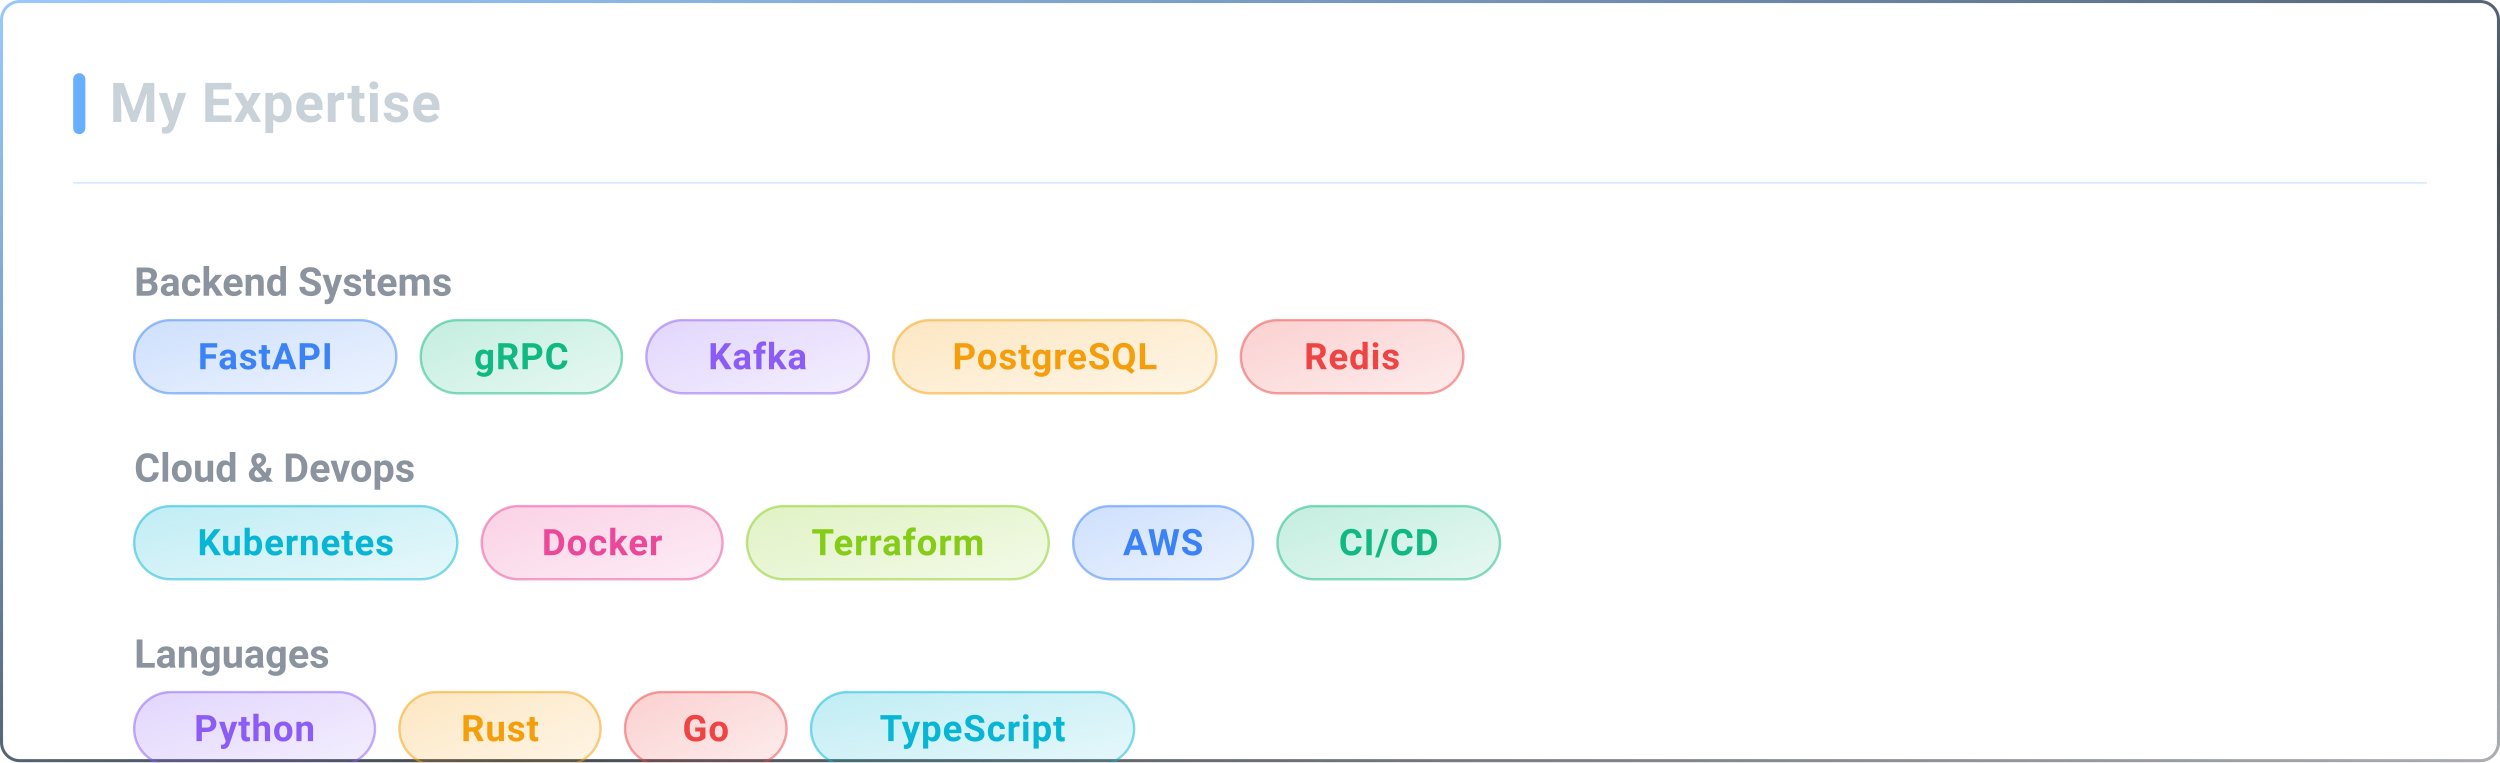
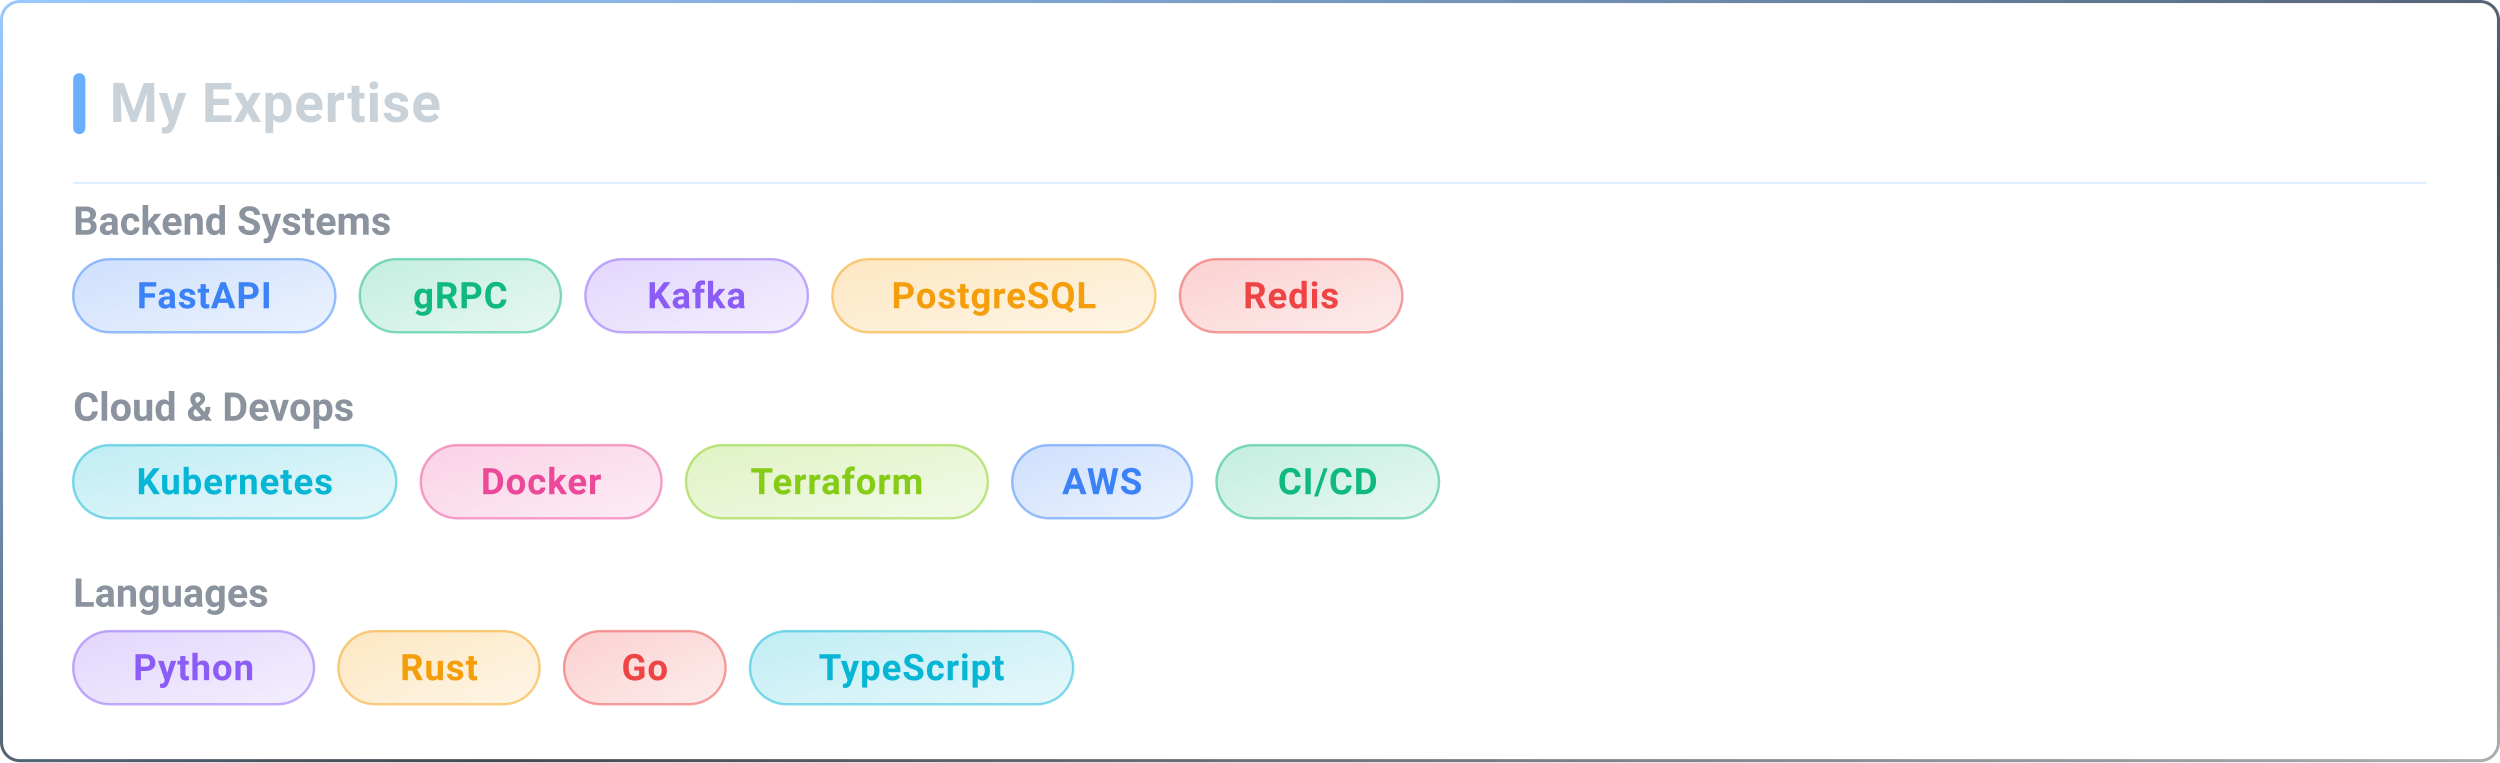
<svg xmlns="http://www.w3.org/2000/svg" width="820" height="250" viewBox="0 0 820 250" role="img">
  <defs>
    <linearGradient id="pf-progress-grad" x1="0%" y1="0%" x2="100%" y2="0%">
      <stop offset="0%" stop-color="#58A6FF" stop-opacity="0.75" />
      <stop offset="70%" stop-color="#58A6FF" />
      <stop offset="100%" stop-color="#D2A8FF" stop-opacity="0.9" />
    </linearGradient>
    <linearGradient id="pf-card-border" x1="0%" y1="0%" x2="100%" y2="100%">
      <stop offset="0%" stop-color="#58A6FF" stop-opacity="0.6" />
      <stop offset="60%" stop-color="#30363D" stop-opacity="0.9" />
      <stop offset="100%" stop-color="#30363D" stop-opacity="0.4" />
    </linearGradient>
    <linearGradient id="pf-card-bg" x1="0%" y1="0%" x2="0%" y2="100%">
      <stop offset="0%" stop-color="transparent" stop-opacity="0.95" />
      <stop offset="100%" stop-color="transparent" stop-opacity="0.8" />
    </linearGradient>
    <linearGradient id="pf-card-gradient" x1="0%" y1="0%" x2="100%" y2="0%">
      <stop offset="0%" stop-color="#3b0918" />
      <stop offset="50%" stop-color="#1e1333" />
      <stop offset="100%" stop-color="#091629" />
    </linearGradient>
    <linearGradient id="pf-track-bg" x1="0%" y1="0%" x2="100%" y2="0%">
      <stop offset="0%" stop-color="#8B949E" stop-opacity="0.15" />
      <stop offset="100%" stop-color="#8B949E" stop-opacity="0.08" />
    </linearGradient>
    <linearGradient id="pf-badge-0" x1="0%" y1="0%" x2="100%" y2="100%">
      <stop offset="0%" stop-color="#3B82F6" stop-opacity="0.25" />
      <stop offset="100%" stop-color="#3B82F6" stop-opacity="0.1" />
    </linearGradient>
    <linearGradient id="pf-badge-1" x1="0%" y1="0%" x2="100%" y2="100%">
      <stop offset="0%" stop-color="#10B981" stop-opacity="0.25" />
      <stop offset="100%" stop-color="#10B981" stop-opacity="0.1" />
    </linearGradient>
    <linearGradient id="pf-badge-2" x1="0%" y1="0%" x2="100%" y2="100%">
      <stop offset="0%" stop-color="#8B5CF6" stop-opacity="0.25" />
      <stop offset="100%" stop-color="#8B5CF6" stop-opacity="0.1" />
    </linearGradient>
    <linearGradient id="pf-badge-3" x1="0%" y1="0%" x2="100%" y2="100%">
      <stop offset="0%" stop-color="#F59E0B" stop-opacity="0.25" />
      <stop offset="100%" stop-color="#F59E0B" stop-opacity="0.1" />
    </linearGradient>
    <linearGradient id="pf-badge-4" x1="0%" y1="0%" x2="100%" y2="100%">
      <stop offset="0%" stop-color="#EF4444" stop-opacity="0.25" />
      <stop offset="100%" stop-color="#EF4444" stop-opacity="0.1" />
    </linearGradient>
    <linearGradient id="pf-badge-5" x1="0%" y1="0%" x2="100%" y2="100%">
      <stop offset="0%" stop-color="#06B6D4" stop-opacity="0.25" />
      <stop offset="100%" stop-color="#06B6D4" stop-opacity="0.1" />
    </linearGradient>
    <linearGradient id="pf-badge-6" x1="0%" y1="0%" x2="100%" y2="100%">
      <stop offset="0%" stop-color="#EC4899" stop-opacity="0.25" />
      <stop offset="100%" stop-color="#EC4899" stop-opacity="0.1" />
    </linearGradient>
    <linearGradient id="pf-badge-7" x1="0%" y1="0%" x2="100%" y2="100%">
      <stop offset="0%" stop-color="#84CC16" stop-opacity="0.25" />
      <stop offset="100%" stop-color="#84CC16" stop-opacity="0.1" />
    </linearGradient>
  </defs>
  <svg x="0" y="0" width="820" height="250" viewBox="0 0 820 250" fill="none" role="group">
    <rect x="0.5" y="0.5" width="819" height="249" fill="url(#pf-card-bg)" stroke="url(#pf-card-border)" stroke-width="1" rx="6" />
    <rect x="24" y="24" width="4" height="20" rx="2" fill="#58A6FF" opacity="0.9" />
    <text x="36" y="40" font-family="system-ui, -apple-system, BlinkMacSystemFont, 'Segoe UI', Roboto, Helvetica, Arial, sans-serif" font-size="18" font-weight="700" fill="#C9D1D9" letter-spacing="0.3">My Expertise</text>
    <line x1="24" y1="60" x2="796" y2="60" stroke="#58A6FF" stroke-width="0.5" stroke-opacity="0.25" />
-     <text x="44" y="97" font-family="system-ui, -apple-system, BlinkMacSystemFont, 'Segoe UI', Roboto, Helvetica, Arial, sans-serif" font-size="13" font-weight="600" fill="#8B949E">Backend Systems</text>
+     <text x="24" y="77" font-family="system-ui, -apple-system, BlinkMacSystemFont, 'Segoe UI', Roboto, Helvetica, Arial, sans-serif" font-size="13" font-weight="600" fill="#8B949E">Backend Systems</text>
    <g role="term">
-       <rect x="44" y="105" width="86" height="24" rx="12" fill="url(#pf-badge-0)" stroke="#3B82F6" stroke-width="0.8" stroke-opacity="0.5" />
-       <text x="87.0" y="117.0" font-family="system-ui, -apple-system, BlinkMacSystemFont, 'Segoe UI', Roboto, Helvetica, Arial, sans-serif" font-size="12" fill="#3B82F6" text-anchor="middle" dominant-baseline="central" font-weight="600" letter-spacing="0.3">FastAPI</text>
+       <rect x="24" y="85" width="86" height="24" rx="12" fill="url(#pf-badge-0)" stroke="#3B82F6" stroke-width="0.8" stroke-opacity="0.5" />
+       <text x="67.0" y="97.0" font-family="system-ui, -apple-system, BlinkMacSystemFont, 'Segoe UI', Roboto, Helvetica, Arial, sans-serif" font-size="12" fill="#3B82F6" text-anchor="middle" dominant-baseline="central" font-weight="600" letter-spacing="0.3">FastAPI</text>
    </g>
    <g role="term">
-       <rect x="138" y="105" width="66" height="24" rx="12" fill="url(#pf-badge-1)" stroke="#10B981" stroke-width="0.8" stroke-opacity="0.5" />
-       <text x="171.0" y="117.0" font-family="system-ui, -apple-system, BlinkMacSystemFont, 'Segoe UI', Roboto, Helvetica, Arial, sans-serif" font-size="12" fill="#10B981" text-anchor="middle" dominant-baseline="central" font-weight="600" letter-spacing="0.3">gRPC</text>
+       <rect x="118" y="85" width="66" height="24" rx="12" fill="url(#pf-badge-1)" stroke="#10B981" stroke-width="0.8" stroke-opacity="0.5" />
+       <text x="151.0" y="97.0" font-family="system-ui, -apple-system, BlinkMacSystemFont, 'Segoe UI', Roboto, Helvetica, Arial, sans-serif" font-size="12" fill="#10B981" text-anchor="middle" dominant-baseline="central" font-weight="600" letter-spacing="0.3">gRPC</text>
    </g>
    <g role="term">
-       <rect x="212" y="105" width="73" height="24" rx="12" fill="url(#pf-badge-2)" stroke="#8B5CF6" stroke-width="0.8" stroke-opacity="0.5" />
-       <text x="248.5" y="117.0" font-family="system-ui, -apple-system, BlinkMacSystemFont, 'Segoe UI', Roboto, Helvetica, Arial, sans-serif" font-size="12" fill="#8B5CF6" text-anchor="middle" dominant-baseline="central" font-weight="600" letter-spacing="0.3">Kafka</text>
+       <rect x="192" y="85" width="73" height="24" rx="12" fill="url(#pf-badge-2)" stroke="#8B5CF6" stroke-width="0.8" stroke-opacity="0.5" />
+       <text x="228.5" y="97.0" font-family="system-ui, -apple-system, BlinkMacSystemFont, 'Segoe UI', Roboto, Helvetica, Arial, sans-serif" font-size="12" fill="#8B5CF6" text-anchor="middle" dominant-baseline="central" font-weight="600" letter-spacing="0.3">Kafka</text>
    </g>
    <g role="term">
-       <rect x="293" y="105" width="106" height="24" rx="12" fill="url(#pf-badge-3)" stroke="#F59E0B" stroke-width="0.8" stroke-opacity="0.5" />
-       <text x="346.0" y="117.0" font-family="system-ui, -apple-system, BlinkMacSystemFont, 'Segoe UI', Roboto, Helvetica, Arial, sans-serif" font-size="12" fill="#F59E0B" text-anchor="middle" dominant-baseline="central" font-weight="600" letter-spacing="0.3">PostgreSQL</text>
+       <rect x="273" y="85" width="106" height="24" rx="12" fill="url(#pf-badge-3)" stroke="#F59E0B" stroke-width="0.8" stroke-opacity="0.5" />
+       <text x="326.0" y="97.0" font-family="system-ui, -apple-system, BlinkMacSystemFont, 'Segoe UI', Roboto, Helvetica, Arial, sans-serif" font-size="12" fill="#F59E0B" text-anchor="middle" dominant-baseline="central" font-weight="600" letter-spacing="0.3">PostgreSQL</text>
    </g>
    <g role="term">
-       <rect x="407" y="105" width="73" height="24" rx="12" fill="url(#pf-badge-4)" stroke="#EF4444" stroke-width="0.8" stroke-opacity="0.5" />
-       <text x="443.5" y="117.0" font-family="system-ui, -apple-system, BlinkMacSystemFont, 'Segoe UI', Roboto, Helvetica, Arial, sans-serif" font-size="12" fill="#EF4444" text-anchor="middle" dominant-baseline="central" font-weight="600" letter-spacing="0.3">Redis</text>
+       <rect x="387" y="85" width="73" height="24" rx="12" fill="url(#pf-badge-4)" stroke="#EF4444" stroke-width="0.8" stroke-opacity="0.5" />
+       <text x="423.5" y="97.0" font-family="system-ui, -apple-system, BlinkMacSystemFont, 'Segoe UI', Roboto, Helvetica, Arial, sans-serif" font-size="12" fill="#EF4444" text-anchor="middle" dominant-baseline="central" font-weight="600" letter-spacing="0.3">Redis</text>
    </g>
-     <text x="44" y="158" font-family="system-ui, -apple-system, BlinkMacSystemFont, 'Segoe UI', Roboto, Helvetica, Arial, sans-serif" font-size="13" font-weight="600" fill="#8B949E">Cloud &amp; Devops</text>
+     <text x="24" y="138" font-family="system-ui, -apple-system, BlinkMacSystemFont, 'Segoe UI', Roboto, Helvetica, Arial, sans-serif" font-size="13" font-weight="600" fill="#8B949E">Cloud &amp; Devops</text>
    <g role="term">
-       <rect x="44" y="166" width="106" height="24" rx="12" fill="url(#pf-badge-5)" stroke="#06B6D4" stroke-width="0.8" stroke-opacity="0.5" />
-       <text x="97.0" y="178.0" font-family="system-ui, -apple-system, BlinkMacSystemFont, 'Segoe UI', Roboto, Helvetica, Arial, sans-serif" font-size="12" fill="#06B6D4" text-anchor="middle" dominant-baseline="central" font-weight="600" letter-spacing="0.3">Kubernetes</text>
+       <rect x="24" y="146" width="106" height="24" rx="12" fill="url(#pf-badge-5)" stroke="#06B6D4" stroke-width="0.8" stroke-opacity="0.5" />
+       <text x="77.0" y="158.0" font-family="system-ui, -apple-system, BlinkMacSystemFont, 'Segoe UI', Roboto, Helvetica, Arial, sans-serif" font-size="12" fill="#06B6D4" text-anchor="middle" dominant-baseline="central" font-weight="600" letter-spacing="0.3">Kubernetes</text>
    </g>
    <g role="term">
-       <rect x="158" y="166" width="79" height="24" rx="12" fill="url(#pf-badge-6)" stroke="#EC4899" stroke-width="0.8" stroke-opacity="0.5" />
-       <text x="197.5" y="178.0" font-family="system-ui, -apple-system, BlinkMacSystemFont, 'Segoe UI', Roboto, Helvetica, Arial, sans-serif" font-size="12" fill="#EC4899" text-anchor="middle" dominant-baseline="central" font-weight="600" letter-spacing="0.3">Docker</text>
+       <rect x="138" y="146" width="79" height="24" rx="12" fill="url(#pf-badge-6)" stroke="#EC4899" stroke-width="0.8" stroke-opacity="0.5" />
+       <text x="177.5" y="158.0" font-family="system-ui, -apple-system, BlinkMacSystemFont, 'Segoe UI', Roboto, Helvetica, Arial, sans-serif" font-size="12" fill="#EC4899" text-anchor="middle" dominant-baseline="central" font-weight="600" letter-spacing="0.3">Docker</text>
    </g>
    <g role="term">
-       <rect x="245" y="166" width="99" height="24" rx="12" fill="url(#pf-badge-7)" stroke="#84CC16" stroke-width="0.8" stroke-opacity="0.5" />
-       <text x="294.5" y="178.0" font-family="system-ui, -apple-system, BlinkMacSystemFont, 'Segoe UI', Roboto, Helvetica, Arial, sans-serif" font-size="12" fill="#84CC16" text-anchor="middle" dominant-baseline="central" font-weight="600" letter-spacing="0.3">Terraform</text>
+       <rect x="225" y="146" width="99" height="24" rx="12" fill="url(#pf-badge-7)" stroke="#84CC16" stroke-width="0.8" stroke-opacity="0.5" />
+       <text x="274.5" y="158.0" font-family="system-ui, -apple-system, BlinkMacSystemFont, 'Segoe UI', Roboto, Helvetica, Arial, sans-serif" font-size="12" fill="#84CC16" text-anchor="middle" dominant-baseline="central" font-weight="600" letter-spacing="0.3">Terraform</text>
    </g>
    <g role="term">
-       <rect x="352" y="166" width="59" height="24" rx="12" fill="url(#pf-badge-0)" stroke="#3B82F6" stroke-width="0.8" stroke-opacity="0.5" />
-       <text x="381.5" y="178.0" font-family="system-ui, -apple-system, BlinkMacSystemFont, 'Segoe UI', Roboto, Helvetica, Arial, sans-serif" font-size="12" fill="#3B82F6" text-anchor="middle" dominant-baseline="central" font-weight="600" letter-spacing="0.3">AWS</text>
+       <rect x="332" y="146" width="59" height="24" rx="12" fill="url(#pf-badge-0)" stroke="#3B82F6" stroke-width="0.8" stroke-opacity="0.5" />
+       <text x="361.5" y="158.0" font-family="system-ui, -apple-system, BlinkMacSystemFont, 'Segoe UI', Roboto, Helvetica, Arial, sans-serif" font-size="12" fill="#3B82F6" text-anchor="middle" dominant-baseline="central" font-weight="600" letter-spacing="0.3">AWS</text>
    </g>
    <g role="term">
-       <rect x="419" y="166" width="73" height="24" rx="12" fill="url(#pf-badge-1)" stroke="#10B981" stroke-width="0.8" stroke-opacity="0.5" />
-       <text x="455.5" y="178.0" font-family="system-ui, -apple-system, BlinkMacSystemFont, 'Segoe UI', Roboto, Helvetica, Arial, sans-serif" font-size="12" fill="#10B981" text-anchor="middle" dominant-baseline="central" font-weight="600" letter-spacing="0.3">CI/CD</text>
+       <rect x="399" y="146" width="73" height="24" rx="12" fill="url(#pf-badge-1)" stroke="#10B981" stroke-width="0.8" stroke-opacity="0.5" />
+       <text x="435.5" y="158.0" font-family="system-ui, -apple-system, BlinkMacSystemFont, 'Segoe UI', Roboto, Helvetica, Arial, sans-serif" font-size="12" fill="#10B981" text-anchor="middle" dominant-baseline="central" font-weight="600" letter-spacing="0.3">CI/CD</text>
    </g>
-     <text x="44" y="219" font-family="system-ui, -apple-system, BlinkMacSystemFont, 'Segoe UI', Roboto, Helvetica, Arial, sans-serif" font-size="13" font-weight="600" fill="#8B949E">Languages</text>
+     <text x="24" y="199" font-family="system-ui, -apple-system, BlinkMacSystemFont, 'Segoe UI', Roboto, Helvetica, Arial, sans-serif" font-size="13" font-weight="600" fill="#8B949E">Languages</text>
    <g role="term">
-       <rect x="44" y="227" width="79" height="24" rx="12" fill="url(#pf-badge-2)" stroke="#8B5CF6" stroke-width="0.8" stroke-opacity="0.5" />
-       <text x="83.5" y="239.0" font-family="system-ui, -apple-system, BlinkMacSystemFont, 'Segoe UI', Roboto, Helvetica, Arial, sans-serif" font-size="12" fill="#8B5CF6" text-anchor="middle" dominant-baseline="central" font-weight="600" letter-spacing="0.3">Python</text>
+       <rect x="24" y="207" width="79" height="24" rx="12" fill="url(#pf-badge-2)" stroke="#8B5CF6" stroke-width="0.8" stroke-opacity="0.5" />
+       <text x="63.5" y="219.0" font-family="system-ui, -apple-system, BlinkMacSystemFont, 'Segoe UI', Roboto, Helvetica, Arial, sans-serif" font-size="12" fill="#8B5CF6" text-anchor="middle" dominant-baseline="central" font-weight="600" letter-spacing="0.3">Python</text>
    </g>
    <g role="term">
-       <rect x="131" y="227" width="66" height="24" rx="12" fill="url(#pf-badge-3)" stroke="#F59E0B" stroke-width="0.8" stroke-opacity="0.5" />
-       <text x="164.0" y="239.0" font-family="system-ui, -apple-system, BlinkMacSystemFont, 'Segoe UI', Roboto, Helvetica, Arial, sans-serif" font-size="12" fill="#F59E0B" text-anchor="middle" dominant-baseline="central" font-weight="600" letter-spacing="0.3">Rust</text>
+       <rect x="111" y="207" width="66" height="24" rx="12" fill="url(#pf-badge-3)" stroke="#F59E0B" stroke-width="0.8" stroke-opacity="0.5" />
+       <text x="144.0" y="219.0" font-family="system-ui, -apple-system, BlinkMacSystemFont, 'Segoe UI', Roboto, Helvetica, Arial, sans-serif" font-size="12" fill="#F59E0B" text-anchor="middle" dominant-baseline="central" font-weight="600" letter-spacing="0.3">Rust</text>
    </g>
    <g role="term">
-       <rect x="205" y="227" width="53" height="24" rx="12" fill="url(#pf-badge-4)" stroke="#EF4444" stroke-width="0.8" stroke-opacity="0.5" />
-       <text x="231.5" y="239.0" font-family="system-ui, -apple-system, BlinkMacSystemFont, 'Segoe UI', Roboto, Helvetica, Arial, sans-serif" font-size="12" fill="#EF4444" text-anchor="middle" dominant-baseline="central" font-weight="600" letter-spacing="0.3">Go</text>
+       <rect x="185" y="207" width="53" height="24" rx="12" fill="url(#pf-badge-4)" stroke="#EF4444" stroke-width="0.8" stroke-opacity="0.5" />
+       <text x="211.5" y="219.0" font-family="system-ui, -apple-system, BlinkMacSystemFont, 'Segoe UI', Roboto, Helvetica, Arial, sans-serif" font-size="12" fill="#EF4444" text-anchor="middle" dominant-baseline="central" font-weight="600" letter-spacing="0.3">Go</text>
    </g>
    <g role="term">
-       <rect x="266" y="227" width="106" height="24" rx="12" fill="url(#pf-badge-5)" stroke="#06B6D4" stroke-width="0.8" stroke-opacity="0.5" />
-       <text x="319.0" y="239.0" font-family="system-ui, -apple-system, BlinkMacSystemFont, 'Segoe UI', Roboto, Helvetica, Arial, sans-serif" font-size="12" fill="#06B6D4" text-anchor="middle" dominant-baseline="central" font-weight="600" letter-spacing="0.3">TypeScript</text>
+       <rect x="246" y="207" width="106" height="24" rx="12" fill="url(#pf-badge-5)" stroke="#06B6D4" stroke-width="0.8" stroke-opacity="0.5" />
+       <text x="299.0" y="219.0" font-family="system-ui, -apple-system, BlinkMacSystemFont, 'Segoe UI', Roboto, Helvetica, Arial, sans-serif" font-size="12" fill="#06B6D4" text-anchor="middle" dominant-baseline="central" font-weight="600" letter-spacing="0.3">TypeScript</text>
    </g>
  </svg>
</svg>
